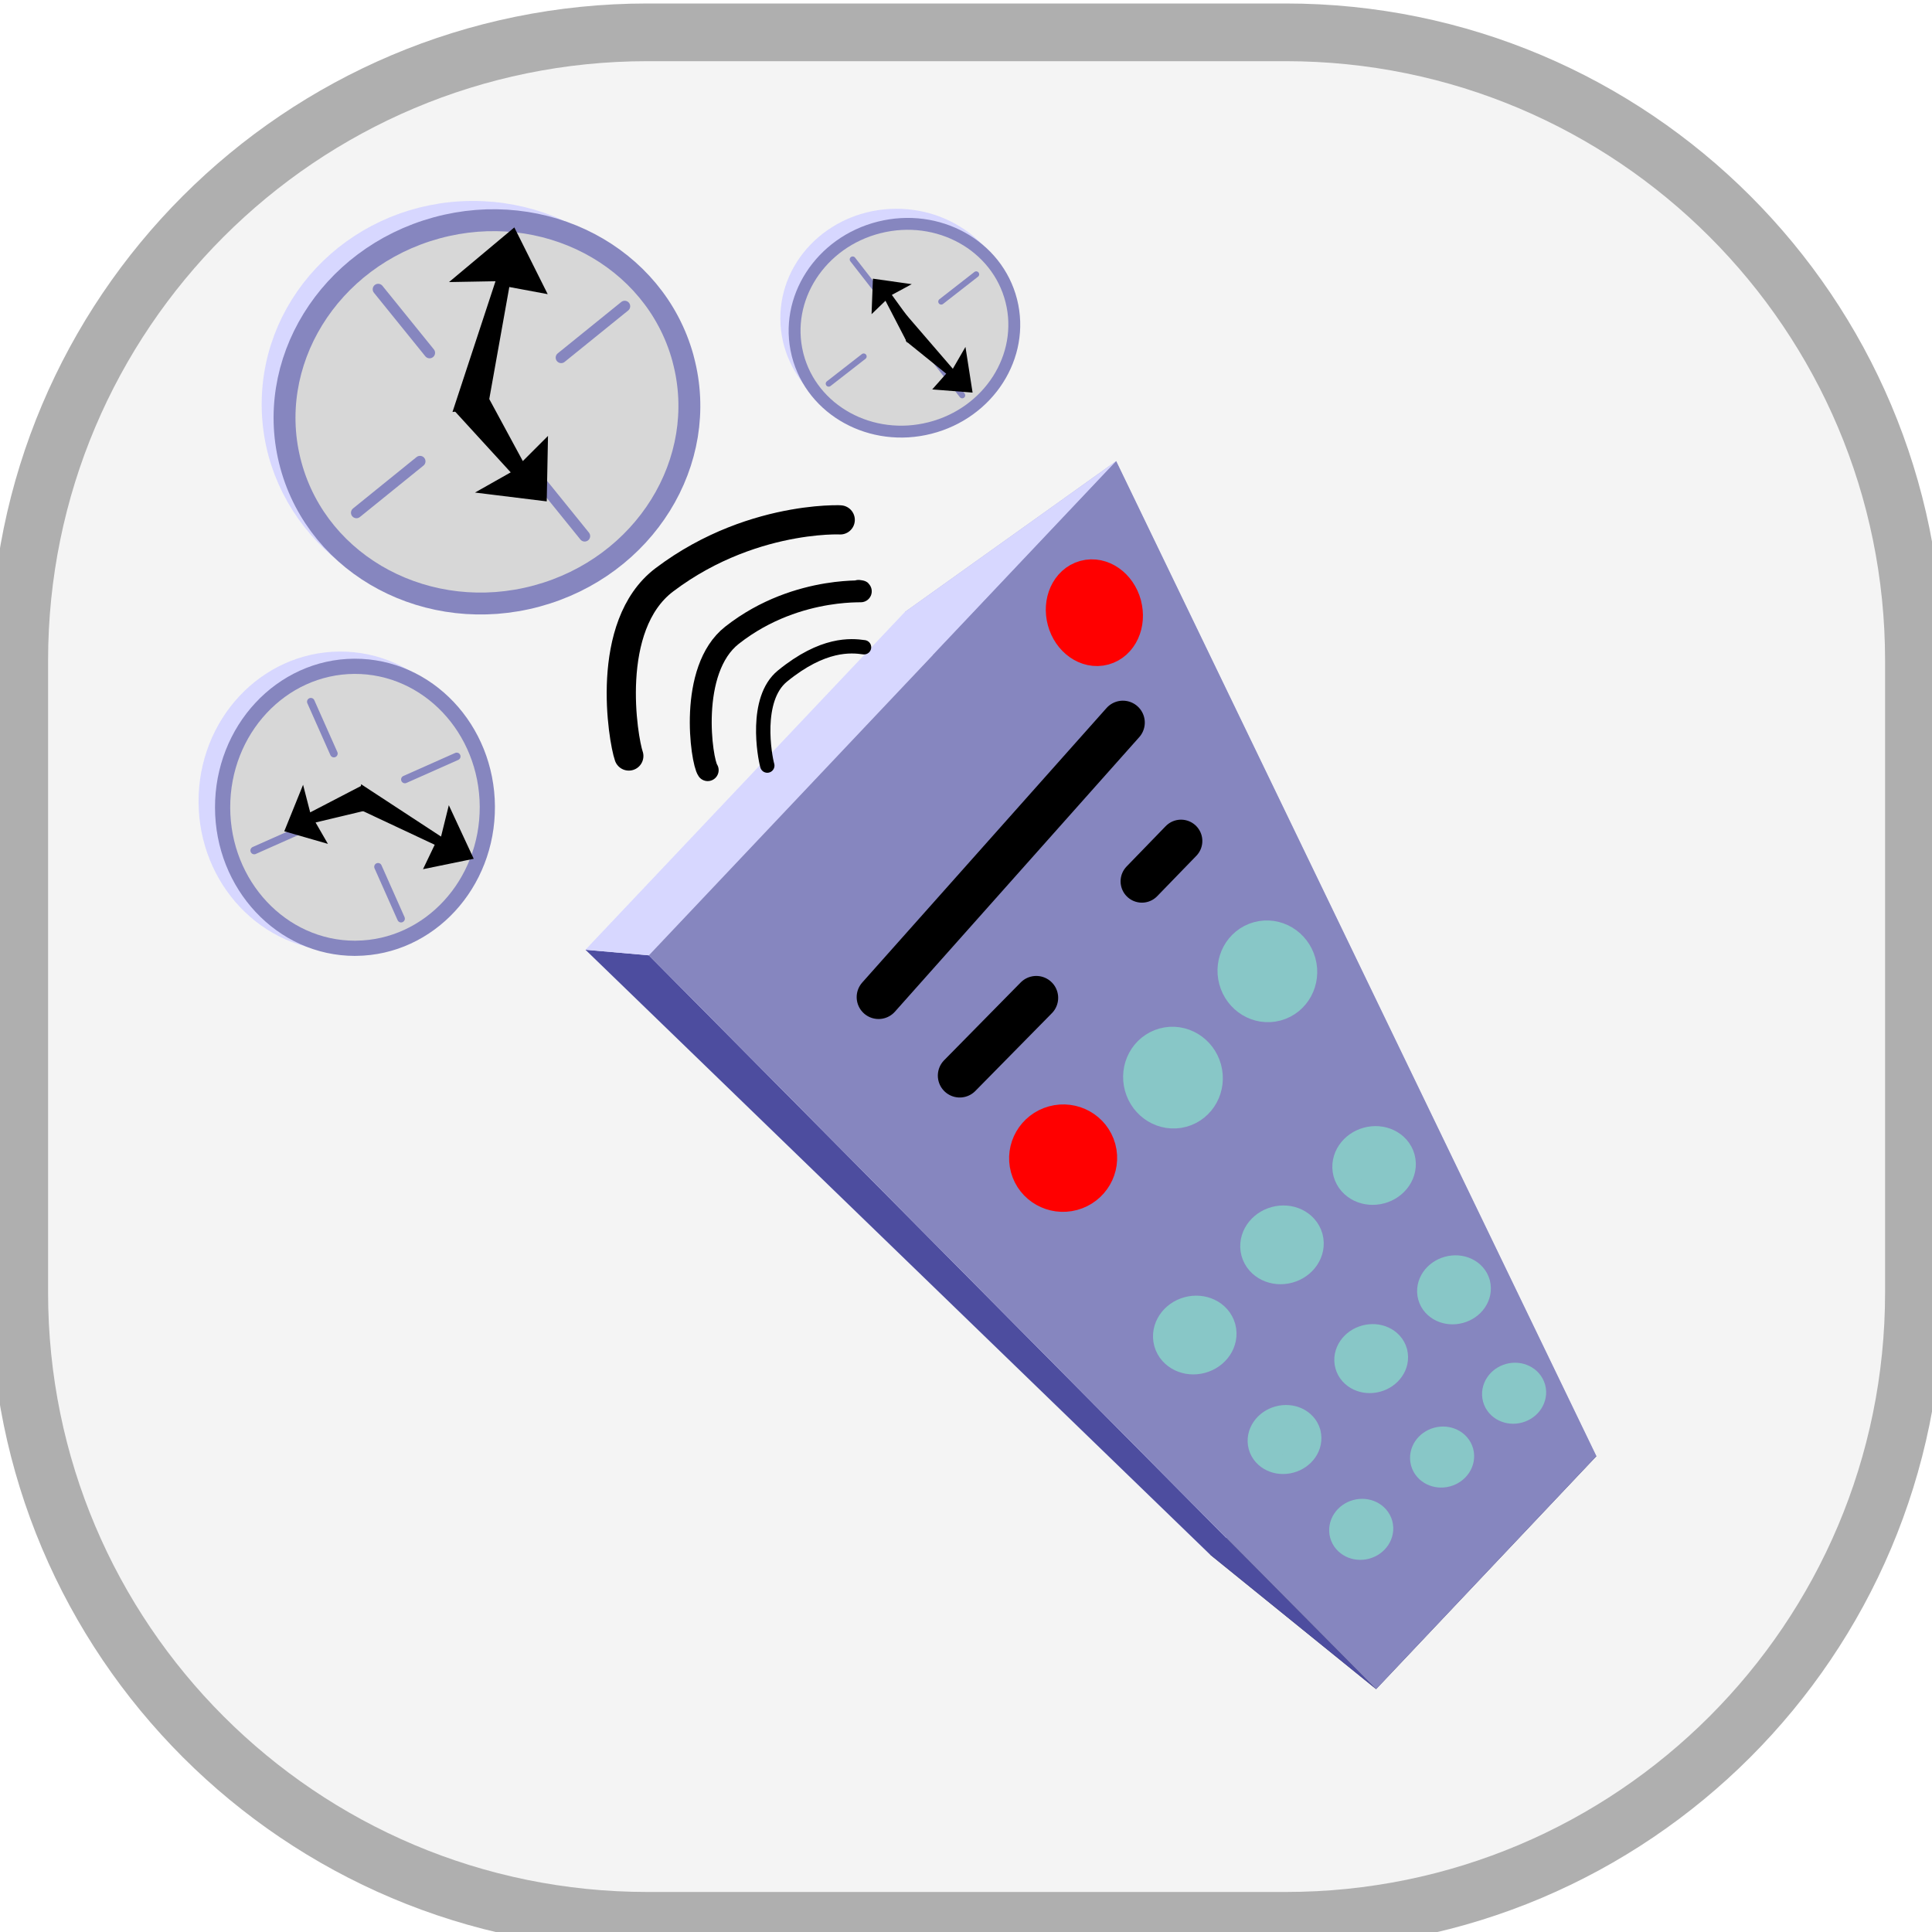
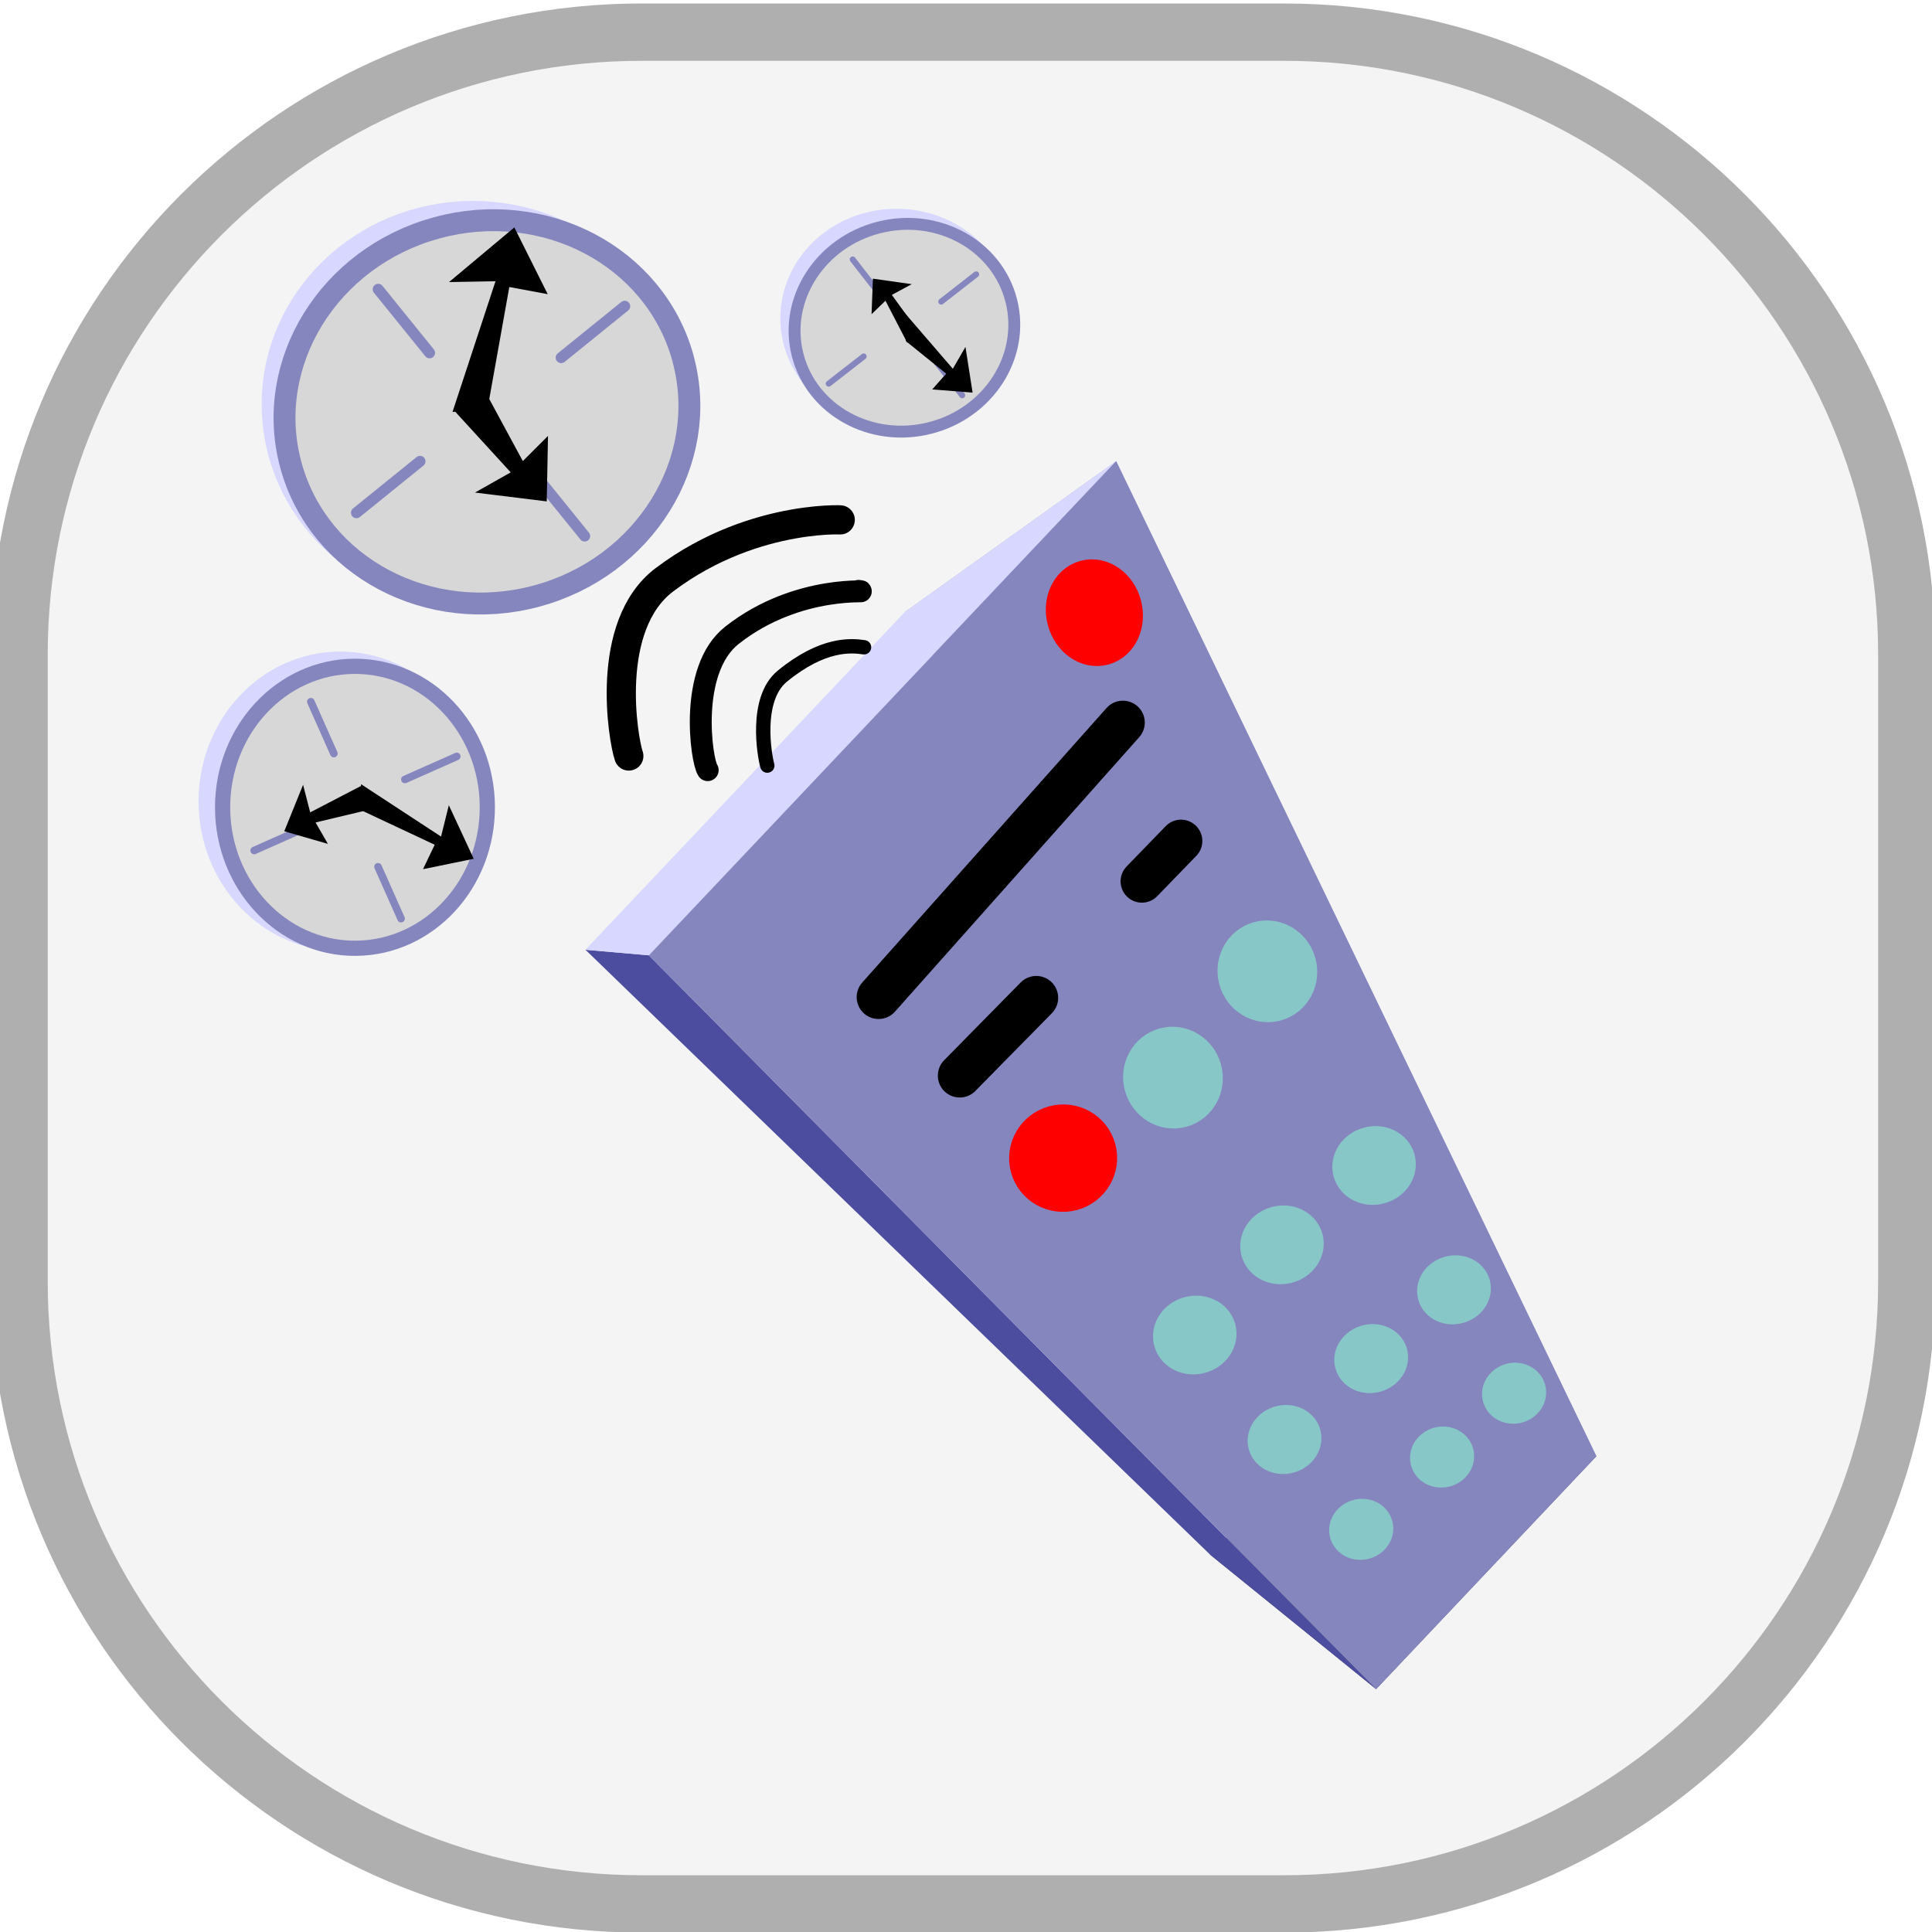
<svg xmlns="http://www.w3.org/2000/svg" width="200" height="200" viewBox="0 0 52.917 52.917" version="1.1" id="svg8">
  <defs id="defs2">
    </defs>
  <g id="layer1" transform="translate(0,-244.0833)">
-     <rect style="opacity:1;fill:#f4f4f4;fill-opacity:1;stroke:#afafaf;stroke-width:3.161;stroke-linecap:square;stroke-linejoin:miter;stroke-miterlimit:4;stroke-dasharray:none;stroke-opacity:1;paint-order:stroke fill markers" id="rect4485" width="50.315" height="50.145" x="1.317" y="245.759" ry="16.418" />
+     <rect style="opacity:1;fill:#f4f4f4;fill-opacity:1;stroke:#afafaf;stroke-width:3.141;stroke-linecap:square;stroke-linejoin:miter;stroke-miterlimit:4;stroke-dasharray:none;stroke-opacity:1;paint-order:stroke fill markers" id="rect4485" width="50.135" height="49.697" x="1.307" y="245.749" ry="16.271" />
    <path style="opacity:1;fill:#d7d7ff;fill-opacity:1;stroke:#d7d7ff;stroke-width:1.197;stroke-linecap:round;stroke-linejoin:miter;stroke-miterlimit:4;stroke-dasharray:none;stroke-opacity:1;paint-order:stroke fill markers" id="path4777-5" d="m 18.143,255.159 a 5.189,4.972 0 0 1 -5.178,4.972 5.189,4.972 0 0 1 -5.199,-4.952 5.189,4.972 0 0 1 5.157,-4.993 5.189,4.972 0 0 1 5.22,4.932" />
    <path style="opacity:1;fill:#d7d7ff;fill-opacity:1;stroke:#d7d7ff;stroke-width:0.841;stroke-linecap:round;stroke-linejoin:miter;stroke-miterlimit:4;stroke-dasharray:none;stroke-opacity:1;paint-order:stroke fill markers" id="path4777-5-7" d="m 12.783,266.03 a 3.462,3.68 0 0 1 -3.455,3.68 3.462,3.68 0 0 1 -3.469,-3.665 3.462,3.68 0 0 1 3.441,-3.695 3.462,3.68 0 0 1 3.483,3.651" />
    <path style="opacity:1;fill:#d7d7ff;fill-opacity:1;stroke:#d7d7ff;stroke-width:0.651;stroke-linecap:round;stroke-linejoin:miter;stroke-miterlimit:4;stroke-dasharray:none;stroke-opacity:1;paint-order:stroke fill markers" id="path4777-5-7-6" d="m 27.411,252.8 a 2.856,2.673 0 0 1 -2.85,2.673 2.856,2.673 0 0 1 -2.862,-2.662 2.856,2.673 0 0 1 2.838,-2.684 2.856,2.673 0 0 1 2.873,2.651" />
  </g>
  <g id="layer2">
    <g id="g4551" style="opacity:1;fill:#afafaf;fill-opacity:1;stroke:#afafaf;stroke-width:0.038;stroke-linecap:square;stroke-linejoin:miter;stroke-miterlimit:4;stroke-dasharray:none;stroke-opacity:1;paint-order:stroke fill markers">
      <path id="path4553" style="fill:#353564;fill-rule:evenodd;stroke:none;stroke-width:0.042;stroke-linejoin:round" d="m 37.691,46.264 6.033,-6.38 -5.629,-2.542 -4.953,5.238 z" points="43.724,39.884 38.095,37.342 33.143,42.579 37.691,46.264 " />
      <path id="path4561" style="fill:#afafde;fill-rule:evenodd;stroke:none;stroke-width:0.042;stroke-linejoin:round" d="M 43.724,39.884 30.571,12.63 24.787,16.76 38.095,37.342 Z" points="30.571,12.63 24.787,16.76 38.095,37.342 43.724,39.884 " />
      <path id="path4563" style="fill:#e9e9ff;fill-rule:evenodd;stroke:none;stroke-width:0.042;stroke-linejoin:round" d="M 33.143,42.579 16.036,26.014 24.787,16.76 38.095,37.342 Z" points="16.036,26.014 24.787,16.76 38.095,37.342 33.143,42.579 " />
      <path id="path4555" style="fill:#4d4d9f;fill-rule:evenodd;stroke:none;stroke-width:0.042;stroke-linejoin:round" d="M 37.691,46.264 17.772,26.166 16.036,26.014 33.143,42.579 Z" points="17.772,26.166 16.036,26.014 33.143,42.579 37.691,46.264 " />
      <path id="path4559" style="fill:#d7d7ff;fill-rule:evenodd;stroke:none;stroke-width:0.042;stroke-linejoin:round" d="M 17.772,26.166 30.571,12.63 24.787,16.76 16.036,26.014 Z" points="30.571,12.63 24.787,16.76 16.036,26.014 17.772,26.166 " />
    </g>
    <g id="g4836" transform="matrix(1.095243,-0.2934695,0.2934695,1.095243,-84.07022,-261.6492)">
      <path transform="translate(0.9020347,-0.2338688)" id="path4557" style="opacity:1;fill:#8686bf;fill-opacity:1;fill-rule:evenodd;stroke:none;stroke-width:0.037;stroke-linecap:square;stroke-linejoin:round;stroke-miterlimit:4;stroke-dasharray:none;stroke-opacity:1;paint-order:stroke fill markers" d="m 20.159,268.664 13.993,-8.609 4.984,26.219 -6.596,4.058 z" points="34.152,260.054 39.135,286.273 32.54,290.331 20.159,268.664 " />
      <path style="fill:none;stroke:#000000;stroke-width:1.058;stroke-linecap:round;stroke-linejoin:miter;stroke-miterlimit:4;stroke-dasharray:none;stroke-opacity:1" d="m 26.159,270.841 7.417,-4.878" id="path4565" />
      <path style="fill:none;stroke:#000000;stroke-width:1.058;stroke-linecap:round;stroke-linejoin:miter;stroke-miterlimit:4;stroke-dasharray:none;stroke-opacity:1" d="m 27.562,273.18 2.272,-1.336" id="path4567" />
      <path style="fill:none;stroke:#000000;stroke-width:1.03;stroke-linecap:round;stroke-linejoin:miter;stroke-miterlimit:4;stroke-dasharray:none;stroke-opacity:1" d="m 33.027,269.786 1.165,-0.697" id="path4571" />
      <path style="opacity:1;fill:#ff0000;fill-opacity:1;stroke:#ff0000;stroke-width:1.122;stroke-linecap:round;stroke-linejoin:miter;stroke-miterlimit:4;stroke-dasharray:none;stroke-opacity:1;paint-order:stroke fill markers" id="path4573" d="m 30.203,275.752 a 0.745,0.736 0 0 1 -0.743,0.736 0.745,0.736 0 0 1 -0.746,-0.733 0.745,0.736 0 0 1 0.74,-0.739 0.745,0.736 0 0 1 0.749,0.731" />
      <path style="opacity:1;fill:#88c7c7;fill-opacity:1;stroke:#88c7c7;stroke-width:1.315;stroke-linecap:round;stroke-linejoin:miter;stroke-miterlimit:4;stroke-dasharray:none;stroke-opacity:1;paint-order:stroke fill markers" id="path4575" d="m 33.07,274.56 a 0.545,0.573 0 0 1 -0.544,0.573 0.545,0.573 0 0 1 -0.546,-0.571 0.545,0.573 0 0 1 0.542,-0.575 0.545,0.573 0 0 1 0.548,0.568" />
      <path style="opacity:1;fill:#88c7c7;fill-opacity:1;stroke:#88c7c7;stroke-width:1.058;stroke-linecap:round;stroke-linejoin:miter;stroke-miterlimit:4;stroke-dasharray:none;stroke-opacity:1;paint-order:stroke fill markers" id="path4575-0" d="m 31.908,280.702 a 0.484,0.418 0 0 1 -0.483,0.418 0.484,0.418 0 0 1 -0.485,-0.416 0.484,0.418 0 0 1 0.481,-0.419 0.484,0.418 0 0 1 0.487,0.414" />
      <path style="opacity:1;fill:#88c7c7;fill-opacity:1;stroke:#88c7c7;stroke-width:1.058;stroke-linecap:round;stroke-linejoin:miter;stroke-miterlimit:4;stroke-dasharray:none;stroke-opacity:1;paint-order:stroke fill markers" id="path4575-2" d="m 34.507,279.143 a 0.484,0.418 0 0 1 -0.483,0.418 0.484,0.418 0 0 1 -0.485,-0.416 0.484,0.418 0 0 1 0.481,-0.419 0.484,0.418 0 0 1 0.487,0.414" />
      <path style="opacity:1;fill:#88c7c7;fill-opacity:1;stroke:#88c7c7;stroke-width:1.058;stroke-linecap:round;stroke-linejoin:miter;stroke-miterlimit:4;stroke-dasharray:none;stroke-opacity:1;paint-order:stroke fill markers" id="path4575-9" d="m 37.152,277.867 a 0.484,0.418 0 0 1 -0.483,0.418 0.484,0.418 0 0 1 -0.485,-0.416 0.484,0.418 0 0 1 0.481,-0.419 0.484,0.418 0 0 1 0.487,0.414" />
      <path style="opacity:1;fill:#88c7c7;fill-opacity:1;stroke:#88c7c7;stroke-width:0.93;stroke-linecap:round;stroke-linejoin:miter;stroke-miterlimit:4;stroke-dasharray:none;stroke-opacity:1;paint-order:stroke fill markers" id="path4575-21" d="m 33.295,283.702 a 0.43,0.363 0 0 1 -0.429,0.363 0.43,0.363 0 0 1 -0.431,-0.362 0.43,0.363 0 0 1 0.428,-0.365 0.43,0.363 0 0 1 0.433,0.36" />
      <path style="opacity:1;fill:#88c7c7;fill-opacity:1;stroke:#88c7c7;stroke-width:0.93;stroke-linecap:round;stroke-linejoin:miter;stroke-miterlimit:4;stroke-dasharray:none;stroke-opacity:1;paint-order:stroke fill markers" id="path4575-21-2" d="m 35.823,282.356 a 0.43,0.363 0 0 1 -0.429,0.363 0.43,0.363 0 0 1 -0.431,-0.362 0.43,0.363 0 0 1 0.428,-0.365 0.43,0.363 0 0 1 0.433,0.36" />
      <path style="opacity:1;fill:#88c7c7;fill-opacity:1;stroke:#88c7c7;stroke-width:0.93;stroke-linecap:round;stroke-linejoin:miter;stroke-miterlimit:4;stroke-dasharray:none;stroke-opacity:1;paint-order:stroke fill markers" id="path4575-21-7" d="m 38.185,281.269 a 0.43,0.363 0 0 1 -0.429,0.363 0.43,0.363 0 0 1 -0.431,-0.362 0.43,0.363 0 0 1 0.428,-0.365 0.43,0.363 0 0 1 0.433,0.36" />
      <path style="opacity:1;fill:#88c7c7;fill-opacity:1;stroke:#88c7c7;stroke-width:0.816;stroke-linecap:round;stroke-linejoin:miter;stroke-miterlimit:4;stroke-dasharray:none;stroke-opacity:1;paint-order:stroke fill markers" id="path4575-21-5" d="m 34.462,286.277 a 0.369,0.326 0 0 1 -0.368,0.326 0.369,0.326 0 0 1 -0.37,-0.325 0.369,0.326 0 0 1 0.367,-0.327 0.369,0.326 0 0 1 0.371,0.323" />
      <path style="opacity:1;fill:#88c7c7;fill-opacity:1;stroke:#88c7c7;stroke-width:0.816;stroke-linecap:round;stroke-linejoin:miter;stroke-miterlimit:4;stroke-dasharray:none;stroke-opacity:1;paint-order:stroke fill markers" id="path4575-21-5-5" d="m 36.801,285.096 a 0.369,0.326 0 0 1 -0.368,0.326 0.369,0.326 0 0 1 -0.37,-0.325 0.369,0.326 0 0 1 0.367,-0.327 0.369,0.326 0 0 1 0.371,0.323" />
      <path style="opacity:1;fill:#88c7c7;fill-opacity:1;stroke:#88c7c7;stroke-width:0.816;stroke-linecap:round;stroke-linejoin:miter;stroke-miterlimit:4;stroke-dasharray:none;stroke-opacity:1;paint-order:stroke fill markers" id="path4575-21-5-7" d="m 38.88,284.057 a 0.369,0.326 0 0 1 -0.368,0.326 0.369,0.326 0 0 1 -0.37,-0.325 0.369,0.326 0 0 1 0.367,-0.327 0.369,0.326 0 0 1 0.371,0.323" />
      <path style="opacity:1;fill:#ff0000;fill-opacity:1;stroke:#ff0000;stroke-width:1.058;stroke-linecap:round;stroke-linejoin:miter;stroke-miterlimit:4;stroke-dasharray:none;stroke-opacity:1;paint-order:stroke fill markers" id="path4573-6" d="m 34.232,263.221 a 0.635,0.768 0 0 1 -0.633,0.768 0.635,0.768 0 0 1 -0.636,-0.765 0.635,0.768 0 0 1 0.631,-0.771 0.635,0.768 0 0 1 0.639,0.762" />
      <path style="opacity:1;fill:#88c7c7;fill-opacity:1;stroke:#88c7c7;stroke-width:1.315;stroke-linecap:round;stroke-linejoin:miter;stroke-miterlimit:4;stroke-dasharray:none;stroke-opacity:1;paint-order:stroke fill markers" id="path4575-06" d="m 35.937,272.67 a 0.545,0.573 0 0 1 -0.544,0.573 0.545,0.573 0 0 1 -0.546,-0.571 0.545,0.573 0 0 1 0.542,-0.575 0.545,0.573 0 0 1 0.548,0.568" />
      <path style="fill:none;stroke:#000000;stroke-width:0.347;stroke-linecap:round;stroke-linejoin:miter;stroke-miterlimit:4;stroke-dasharray:none;stroke-opacity:1" d="m 25.01,264.743 c -0.004,-0.231 0.111,-1.631 0.911,-1.993 1.159,-0.523 1.798,-0.286 2.086,-0.163" id="path4754" />
      <path style="fill:none;stroke:#000000;stroke-width:0.529;stroke-linecap:round;stroke-linejoin:miter;stroke-miterlimit:4;stroke-dasharray:none;stroke-opacity:1" d="m 23.591,264.477 c -0.091,-0.246 0.167,-2.464 1.411,-2.996 1.897,-0.812 3.617,-0.079 3.229,-0.244" id="path4754-7" />
      <path style="fill:none;stroke:#000000;stroke-width:0.705;stroke-linecap:round;stroke-linejoin:miter;stroke-miterlimit:4;stroke-dasharray:none;stroke-opacity:1" d="m 21.839,263.654 c -0.031,-0.423 0.229,-3.198 1.931,-3.889 2.598,-1.054 4.873,-0.162 4.421,-0.317" id="path4754-9" />
      <path d="m 25.324,254.738 a 4.644,4.343 0 0 1 -4.634,4.343 4.644,4.343 0 0 1 -4.653,-4.326 4.644,4.343 0 0 1 4.616,-4.361 4.644,4.343 0 0 1 4.672,4.308" id="path4777" style="opacity:1;fill:#d7d7d7;fill-opacity:1;stroke:#8686bf;stroke-width:1.058;stroke-linecap:round;stroke-linejoin:miter;stroke-miterlimit:4;stroke-dasharray:none;stroke-opacity:1;paint-order:stroke fill markers" />
      <path id="path4779" d="m 18.909,251.197 0.802,1.804" style="fill:none;stroke:#8686bf;stroke-width:0.265;stroke-linecap:round;stroke-linejoin:miter;stroke-miterlimit:4;stroke-dasharray:none;stroke-opacity:1" />
      <path id="path4779-8" d="m 17.005,256.275 1.804,-0.802" style="fill:none;stroke:#8686bf;stroke-width:0.265;stroke-linecap:round;stroke-linejoin:miter;stroke-miterlimit:4;stroke-dasharray:none;stroke-opacity:1" />
      <path id="path4779-9" d="m 21.382,256.442 0.802,1.804" style="fill:none;stroke:#8686bf;stroke-width:0.265;stroke-linecap:round;stroke-linejoin:miter;stroke-miterlimit:4;stroke-dasharray:none;stroke-opacity:1" />
      <path id="path4779-7" d="m 22.751,253.936 1.804,-0.802" style="fill:none;stroke:#8686bf;stroke-width:0.265;stroke-linecap:round;stroke-linejoin:miter;stroke-miterlimit:4;stroke-dasharray:none;stroke-opacity:1" />
      <path id="path4810" d="m 21,251.434 1.377,-0.64 0.275,1.344 -0.732,-0.35 -1.265,2.695 -0.553,-0.064 1.806,-2.759 z" style="fill:#000000;fill-opacity:1;stroke:#000000;stroke-width:0.263px;stroke-linecap:butt;stroke-linejoin:miter;stroke-opacity:1" />
      <path id="path4812" d="m 20.106,254.565 0.945,1.819 -0.732,0.189 1.11,0.449 0.307,-1.063 -0.614,0.354 -0.496,-2.079 z" style="fill:#000000;fill-opacity:1;stroke:#000000;stroke-width:0.265px;stroke-linecap:butt;stroke-linejoin:miter;stroke-opacity:1" />
    </g>
    <g id="g5084" transform="matrix(-0.1795972,0.6702659,-0.6702659,-0.1795972,21.92805,34.07102)">
      <path style="opacity:1;fill:#d7d7d7;fill-opacity:1;stroke:#8686bf;stroke-width:1.2;stroke-linecap:round;stroke-linejoin:miter;stroke-miterlimit:4;stroke-dasharray:none;stroke-opacity:1;paint-order:stroke fill markers" id="path4777-2" d="m -11.969,17.589 a 5.266,4.925 0 0 1 -5.255,4.925 5.266,4.925 0 0 1 -5.276,-4.905 5.266,4.925 0 0 1 5.233,-4.944 5.266,4.925 0 0 1 5.297,4.885" transform="rotate(-15)" />
      <path style="fill:none;stroke:#8686bf;stroke-width:0.3;stroke-linecap:round;stroke-linejoin:miter;stroke-miterlimit:4;stroke-dasharray:none;stroke-opacity:1" d="m -15.074,18.091 1.408,1.741" id="path4779-1" />
      <path style="fill:none;stroke:#8686bf;stroke-width:0.3;stroke-linecap:round;stroke-linejoin:miter;stroke-miterlimit:4;stroke-dasharray:none;stroke-opacity:1" d="m -15.669,24.212 1.741,-1.408" id="path4779-8-0" />
      <path style="fill:none;stroke:#8686bf;stroke-width:0.3;stroke-linecap:round;stroke-linejoin:miter;stroke-miterlimit:4;stroke-dasharray:none;stroke-opacity:1" d="m -10.827,23.11 1.408,1.741" id="path4779-9-1" />
      <path style="fill:none;stroke:#8686bf;stroke-width:0.3;stroke-linecap:round;stroke-linejoin:miter;stroke-miterlimit:4;stroke-dasharray:none;stroke-opacity:1" d="m -10.062,19.964 1.741,-1.408" id="path4779-7-2" />
      <path style="fill:#000000;fill-opacity:1;stroke:#000000;stroke-width:0.298px;stroke-linecap:butt;stroke-linejoin:miter;stroke-opacity:1" d="m -12.714,17.737 1.32,-1.105 0.696,1.391 -0.904,-0.169 -0.594,3.323 -0.624,0.092 1.169,-3.552 z" id="path4810-9" />
      <path style="fill:#000000;fill-opacity:1;stroke:#000000;stroke-width:0.3px;stroke-linecap:butt;stroke-linejoin:miter;stroke-opacity:1" d="m -12.775,21.429 1.569,1.715 -0.747,0.422 1.348,0.166 0.024,-1.254 -0.569,0.568 -1.153,-2.131 z" id="path4812-8" />
    </g>
    <path transform="rotate(166.0394)" d="m -19.019,-14.688 a 2.856,2.671 0 0 1 -2.85,2.671 2.856,2.671 0 0 1 -2.862,-2.66 2.856,2.671 0 0 1 2.839,-2.682 2.856,2.671 0 0 1 2.873,2.649" id="path4777-9" style="opacity:1;fill:#d7d7d7;fill-opacity:1;stroke:#8686bf;stroke-width:0.651;stroke-linecap:round;stroke-linejoin:miter;stroke-miterlimit:4;stroke-dasharray:none;stroke-opacity:1;paint-order:stroke fill markers" />
    <path id="path4779-2" d="M 26.355,10.828 25.609,9.87" style="fill:none;stroke:#8686bf;stroke-width:0.163;stroke-linecap:round;stroke-linejoin:miter;stroke-miterlimit:4;stroke-dasharray:none;stroke-opacity:1" />
    <path id="path4779-8-4" d="M 26.738,7.514 25.78,8.261" style="fill:none;stroke:#8686bf;stroke-width:0.163;stroke-linecap:round;stroke-linejoin:miter;stroke-miterlimit:4;stroke-dasharray:none;stroke-opacity:1" />
    <path id="path4779-9-2" d="M 24.101,8.064 23.355,7.106" style="fill:none;stroke:#8686bf;stroke-width:0.163;stroke-linecap:round;stroke-linejoin:miter;stroke-miterlimit:4;stroke-dasharray:none;stroke-opacity:1" />
    <path id="path4779-7-9" d="m 23.656,9.763 -0.958,0.746" style="fill:none;stroke:#8686bf;stroke-width:0.163;stroke-linecap:round;stroke-linejoin:miter;stroke-miterlimit:4;stroke-dasharray:none;stroke-opacity:1" />
    <path id="path4810-98" d="m 26.399,9.741 0.144,0.923 -0.841,-0.066 0.331,-0.373 -1.142,-0.922 -0.104,-0.599 1.324,1.536 z" style="fill:#000000;fill-opacity:1;stroke:#000000;stroke-width:0.162px;stroke-linecap:butt;stroke-linejoin:miter;stroke-opacity:1" />
    <path id="path4812-5" d="m 25.094,9.137 -0.787,-1.087 0.409,-0.221 -0.729,-0.103 -0.026,0.68 0.314,-0.303 0.605,1.167 z" style="fill:#000000;fill-opacity:1;stroke:#000000;stroke-width:0.163px;stroke-linecap:butt;stroke-linejoin:miter;stroke-opacity:1" />
  </g>
</svg>
